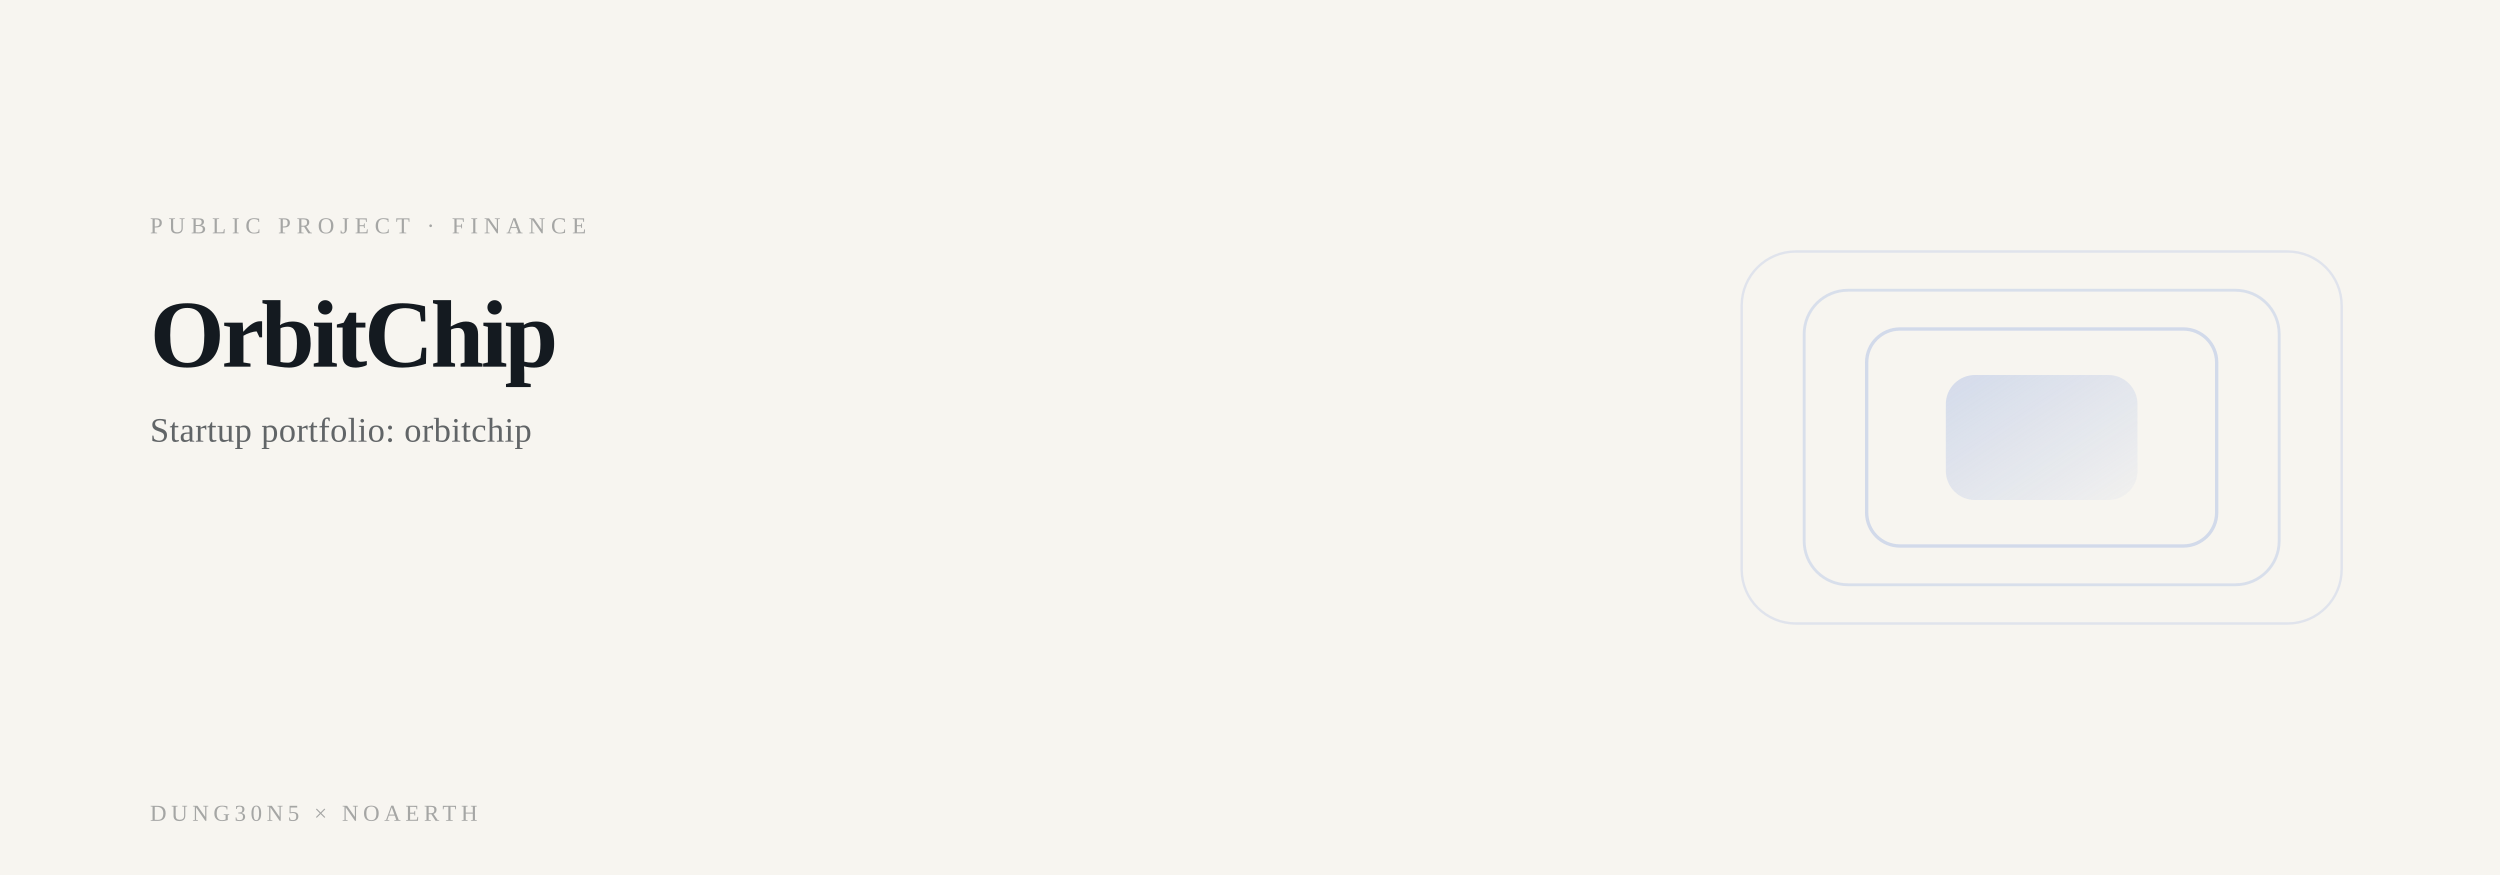
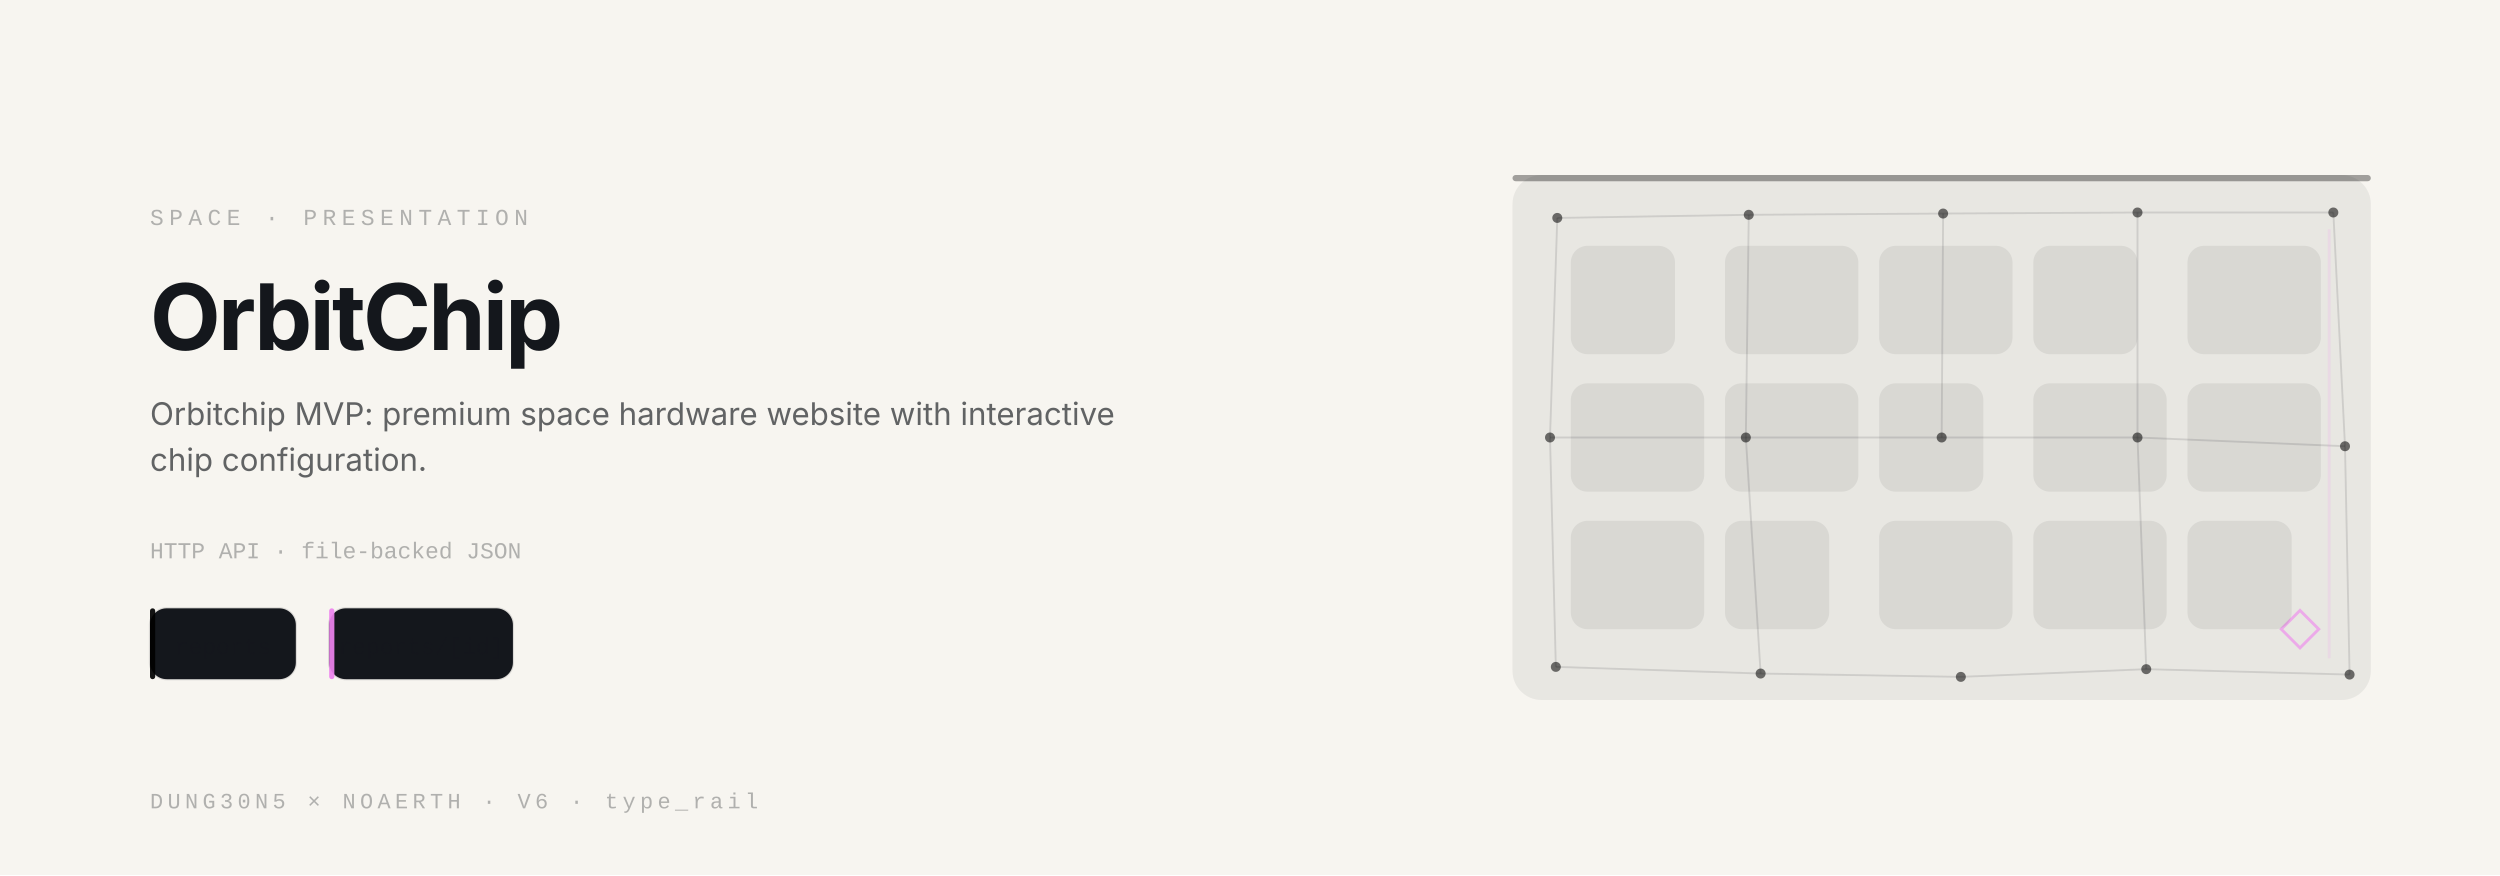
- <svg xmlns="http://www.w3.org/2000/svg" viewBox="0 0 1200 420" width="1200" height="420" role="img" aria-label="OrbitChip: ledger columns with allocation flow between them. Motion depicts capital enters, allocates across positions, and settles into an outcome.">
-   <defs>
-     <linearGradient id="hero-orbitchip-light-a" x1="0" y1="0" x2="1" y2="1">
-       <stop offset="0" stop-color="#8fa8e0" stop-opacity="0.85" />
-       <stop offset="1" stop-color="#8fa8e0" stop-opacity="0.15" />
-     </linearGradient>
-   </defs>
+ <svg xmlns="http://www.w3.org/2000/svg" viewBox="0 0 1200 420" width="1200" height="420" role="img" aria-label="OrbitChip: a composed grid assembles and a sweep resolves it">
  <rect width="1200" height="420" fill="#f7f5f0" />
-   <rect x="896" y="157.92" width="168" height="104.16" rx="16" fill="none" stroke="#8fa8e0" stroke-width="1.60" opacity="0.36" />
-   <rect x="866" y="139.32" width="228" height="141.36" rx="21" fill="none" stroke="#8fa8e0" stroke-width="1.38" opacity="0.29" />
-   <rect x="836" y="120.72" width="288" height="178.56" rx="26" fill="none" stroke="#8fa8e0" stroke-width="1.16" opacity="0.23" />
-   <rect x="934" y="180" width="92" height="60" rx="14" fill="url(#hero-orbitchip-light-a)" opacity="0.40" />
-   <text x="72" y="112" fill="#141a205c" font-size="11" letter-spacing="2.8">PUBLIC PROJECT · FINANCE</text>
-   <text x="72" y="176" fill="#141a20" font-size="46" font-weight="660" letter-spacing="-1.4">OrbitChip</text>
-   <text x="72" y="212" fill="#141a20a8" font-size="16.5" letter-spacing="0.2">Startup portfolio: orbitchip</text>
-   <rect x="72" y="266" width="106" height="40" rx="9" fill="#141a20" fill-opacity="0.05" stroke="#f4efe424" stroke-width="1.1" opacity="0">
-     <animate attributeName="opacity" from="0" to="1" dur="0.5s" begin="0.50s" fill="freeze" />
-   </rect>
-   <rect x="72" y="266" width="2.5" height="40" rx="1.2" fill="#8fa8e0" opacity="0">
-     <animate attributeName="opacity" from="0" to="0.9" dur="0.5s" begin="0.50s" fill="freeze" />
-   </rect>
-   <text x="125" y="291" fill="#141a20" font-size="11.5" text-anchor="middle" font-family="ui-monospace,SFMono-Regular,Menlo,monospace" opacity="0">capital<animate attributeName="opacity" from="0" to="1" dur="0.5s" begin="0.65s" fill="freeze" />
-   </text>
-   <rect x="194" y="266" width="106" height="40" rx="9" fill="#141a20" fill-opacity="0.05" stroke="#f4efe424" stroke-width="1.1" opacity="0">
-     <animate attributeName="opacity" from="0" to="1" dur="0.5s" begin="1.00s" fill="freeze" />
-   </rect>
-   <rect x="194" y="266" width="2.5" height="40" rx="1.2" fill="#8fa8e0" opacity="0">
-     <animate attributeName="opacity" from="0" to="0.9" dur="0.5s" begin="1.00s" fill="freeze" />
-   </rect>
-   <text x="247" y="291" fill="#141a20" font-size="11.5" text-anchor="middle" font-family="ui-monospace,SFMono-Regular,Menlo,monospace" opacity="0">allocate<animate attributeName="opacity" from="0" to="1" dur="0.5s" begin="1.15s" fill="freeze" />
-   </text>
-   <rect x="316" y="266" width="106" height="40" rx="9" fill="#141a20" fill-opacity="0.05" stroke="#f4efe424" stroke-width="1.1" opacity="0">
-     <animate attributeName="opacity" from="0" to="1" dur="0.5s" begin="1.50s" fill="freeze" />
-   </rect>
-   <rect x="316" y="266" width="2.5" height="40" rx="1.2" fill="#8fa8e0" opacity="0">
-     <animate attributeName="opacity" from="0" to="0.9" dur="0.5s" begin="1.50s" fill="freeze" />
-   </rect>
-   <text x="369" y="291" fill="#141a20" font-size="11.5" text-anchor="middle" font-family="ui-monospace,SFMono-Regular,Menlo,monospace" opacity="0">mark<animate attributeName="opacity" from="0" to="1" dur="0.5s" begin="1.65s" fill="freeze" />
-   </text>
-   <rect x="438" y="266" width="106" height="40" rx="9" fill="#141a20" fill-opacity="0.05" stroke="#f4efe424" stroke-width="1.1" opacity="0">
-     <animate attributeName="opacity" from="0" to="1" dur="0.5s" begin="2.00s" fill="freeze" />
-   </rect>
-   <rect x="438" y="266" width="2.5" height="40" rx="1.2" fill="#e7c27a" opacity="0">
-     <animate attributeName="opacity" from="0" to="0.9" dur="0.5s" begin="2.00s" fill="freeze" />
-   </rect>
-   <text x="491" y="291" fill="#141a20" font-size="11.5" text-anchor="middle" font-family="ui-monospace,SFMono-Regular,Menlo,monospace" opacity="0">settle<animate attributeName="opacity" from="0" to="1" dur="0.5s" begin="2.15s" fill="freeze" />
-   </text>
-   <text x="72" y="394" fill="#141a205c" font-size="11" letter-spacing="2.2">DUNG30N5 × NOAERTH</text>
+   <text x="72" y="108" font-family="ui-monospace, SFMono-Regular, Menlo, Monaco, Consolas, 'Liberation Mono', monospace" font-size="11" letter-spacing="2.6" fill="#14171c4f">SPACE · PRESENTATION</text>
+   <text x="72" y="168" font-family="-apple-system, BlinkMacSystemFont, 'Segoe UI', Inter, Helvetica, Arial, sans-serif" font-size="44" font-weight="660" letter-spacing="-1.2" fill="#14171c">OrbitChip</text>
+   <text x="72" y="204" font-family="-apple-system, BlinkMacSystemFont, 'Segoe UI', Inter, Helvetica, Arial, sans-serif" font-size="15" fill="#14171ca8">Orbitchip MVP: premium space hardware website with interactive</text>
+   <text x="72" y="226" font-family="-apple-system, BlinkMacSystemFont, 'Segoe UI', Inter, Helvetica, Arial, sans-serif" font-size="15" fill="#14171ca8">chip configuration.</text>
+   <text x="72" y="268" font-family="ui-monospace, SFMono-Regular, Menlo, Monaco, Consolas, 'Liberation Mono', monospace" font-size="11" fill="#14171c4f">HTTP API · file-backed JSON</text>
+   <rect x="72.0" y="292.0" width="70.0" height="34.0" rx="8" fill="#14171c" stroke="#14171c1f" stroke-width="1.1" />
+   <rect x="72.0" y="292.0" width="2.5" height="34.0" rx="1.2" fill="mint" opacity="0.92" />
+   <text x="107.0" y="314" font-family="ui-monospace, SFMono-Regular, Menlo, Monaco, Consolas, 'Liberation Mono', monospace" font-size="11" fill="#14171c" fill-opacity="0.82" text-anchor="middle">reports</text>
+   <rect x="158.0" y="292.0" width="88.2" height="34.0" rx="8" fill="#14171c" stroke="#14171c1f" stroke-width="1.1" />
+   <rect x="158.0" y="292.0" width="2.5" height="34.0" rx="1.2" fill="violet" opacity="0.92" />
+   <text x="202.1" y="314" font-family="ui-monospace, SFMono-Regular, Menlo, Monaco, Consolas, 'Liberation Mono', monospace" font-size="11" fill="#14171c" fill-opacity="0.82" text-anchor="middle">reports/[id]</text>
+   <rect x="726.0" y="84.0" width="412.0" height="252.0" rx="14" fill="mint" fill-opacity="0.06" />
+   <rect x="729.0" y="87.0" width="406.0" height="246.0" rx="12" fill="none" stroke="mint" stroke-width="1" stroke-opacity="0.18" />
+   <line x1="747.5" y1="104.6" x2="839.4" y2="103.1" stroke="#14171c1f" stroke-width="0.9" />
+   <line x1="747.5" y1="104.6" x2="744.0" y2="210.0" stroke="#14171c1f" stroke-width="0.9" />
+   <line x1="839.4" y1="103.1" x2="932.7" y2="102.5" stroke="#14171c1f" stroke-width="0.9" />
+   <line x1="839.4" y1="103.1" x2="838.0" y2="210.0" stroke="#14171c1f" stroke-width="0.9" />
+   <line x1="932.7" y1="102.5" x2="1026.0" y2="102.0" stroke="#14171c1f" stroke-width="0.9" />
+   <line x1="932.7" y1="102.5" x2="932.0" y2="210.0" stroke="#14171c1f" stroke-width="0.9" />
+   <line x1="1026.0" y1="102.0" x2="1120.0" y2="102.0" stroke="#14171c1f" stroke-width="0.9" />
+   <line x1="1026.0" y1="102.0" x2="1026.0" y2="210.0" stroke="#14171c1f" stroke-width="0.9" />
+   <line x1="1120.0" y1="102.0" x2="1125.6" y2="214.2" stroke="#14171c1f" stroke-width="0.9" />
+   <line x1="744.0" y1="210.0" x2="838.0" y2="210.0" stroke="#14171c1f" stroke-width="0.9" />
+   <line x1="744.0" y1="210.0" x2="746.8" y2="320.1" stroke="#14171c1f" stroke-width="0.9" />
+   <line x1="838.0" y1="210.0" x2="932.0" y2="210.0" stroke="#14171c1f" stroke-width="0.9" />
+   <line x1="838.0" y1="210.0" x2="845.1" y2="323.3" stroke="#14171c1f" stroke-width="0.9" />
+   <line x1="932.0" y1="210.0" x2="1026.0" y2="210.0" stroke="#14171c1f" stroke-width="0.9" />
+   <line x1="1026.0" y1="210.0" x2="1125.6" y2="214.2" stroke="#14171c1f" stroke-width="0.9" />
+   <line x1="1026.0" y1="210.0" x2="1030.2" y2="321.2" stroke="#14171c1f" stroke-width="0.9" />
+   <line x1="1125.6" y1="214.2" x2="1127.8" y2="323.8" stroke="#14171c1f" stroke-width="0.9" />
+   <line x1="746.8" y1="320.1" x2="845.1" y2="323.3" stroke="#14171c1f" stroke-width="0.9" />
+   <line x1="845.1" y1="323.3" x2="941.2" y2="324.9" stroke="#14171c1f" stroke-width="0.9" />
+   <line x1="941.2" y1="324.9" x2="1030.2" y2="321.2" stroke="#14171c1f" stroke-width="0.9" />
+   <line x1="1030.2" y1="321.2" x2="1127.8" y2="323.8" stroke="#14171c1f" stroke-width="0.9" />
+   <circle cx="747.5" cy="104.6" r="2.4" fill="mint" opacity="0.55" />
+   <circle cx="839.4" cy="103.1" r="2.4" fill="mint" opacity="0.55" />
+   <circle cx="932.7" cy="102.5" r="2.4" fill="mint" opacity="0.55" />
+   <circle cx="1026.0" cy="102.0" r="2.4" fill="mint" opacity="0.55" />
+   <circle cx="1120.0" cy="102.0" r="2.4" fill="mint" opacity="0.55" />
+   <circle cx="744.0" cy="210.0" r="2.4" fill="mint" opacity="0.55" />
+   <circle cx="838.0" cy="210.0" r="2.4" fill="mint" opacity="0.55" />
+   <circle cx="932.0" cy="210.0" r="2.4" fill="mint" opacity="0.55" />
+   <circle cx="1026.0" cy="210.0" r="2.4" fill="mint" opacity="0.55" />
+   <circle cx="1125.6" cy="214.2" r="2.4" fill="mint" opacity="0.55" />
+   <circle cx="746.8" cy="320.1" r="2.4" fill="mint" opacity="0.55" />
+   <circle cx="845.1" cy="323.3" r="2.4" fill="mint" opacity="0.55" />
+   <circle cx="941.2" cy="324.9" r="2.4" fill="mint" opacity="0.55" />
+   <circle cx="1030.2" cy="321.2" r="2.4" fill="mint" opacity="0.55" />
+   <circle cx="1127.8" cy="323.8" r="2.4" fill="mint" opacity="0.55" />
+   <rect x="726.0" y="84.0" width="412.0" height="3" rx="1.5" fill="mint" opacity="0.35" />
+   <path d="M1095.0 302.0 l9 -9 l9 9 l-9 9 z" fill="none" stroke="violet" stroke-width="1.4" opacity="0.6" />
+   <rect x="754" y="118" width="50" height="52" rx="8" fill="mint" fill-opacity="0.08" stroke="mint" stroke-width="1" stroke-opacity="0.4" opacity="0.85" />
+   <rect x="828" y="118" width="64" height="52" rx="8" fill="mint" fill-opacity="0.08" stroke="mint" stroke-width="1" stroke-opacity="0.4" opacity="0.85" />
+   <rect x="902" y="118" width="64" height="52" rx="8" fill="mint" fill-opacity="0.08" stroke="mint" stroke-width="1" stroke-opacity="0.4" opacity="0.85" />
+   <rect x="976" y="118" width="50" height="52" rx="8" fill="mint" fill-opacity="0.08" stroke="mint" stroke-width="1" stroke-opacity="0.4" opacity="0.85" />
+   <rect x="1050" y="118" width="64" height="52" rx="8" fill="mint" fill-opacity="0.08" stroke="mint" stroke-width="1" stroke-opacity="0.4" opacity="0.85" />
+   <rect x="754" y="184" width="64" height="52" rx="8" fill="mint" fill-opacity="0.08" stroke="mint" stroke-width="1" stroke-opacity="0.4" opacity="0.85" />
+   <rect x="828" y="184" width="64" height="52" rx="8" fill="mint" fill-opacity="0.08" stroke="mint" stroke-width="1" stroke-opacity="0.4" opacity="0.85" />
+   <rect x="902" y="184" width="50" height="52" rx="8" fill="mint" fill-opacity="0.08" stroke="mint" stroke-width="1" stroke-opacity="0.4" opacity="0.85" />
+   <rect x="976" y="184" width="64" height="52" rx="8" fill="mint" fill-opacity="0.08" stroke="mint" stroke-width="1" stroke-opacity="0.4" opacity="0.85" />
+   <rect x="1050" y="184" width="64" height="52" rx="8" fill="mint" fill-opacity="0.08" stroke="mint" stroke-width="1" stroke-opacity="0.4" opacity="0.85" />
+   <rect x="754" y="250" width="64" height="52" rx="8" fill="mint" fill-opacity="0.08" stroke="mint" stroke-width="1" stroke-opacity="0.4" opacity="0.85" />
+   <rect x="828" y="250" width="50" height="52" rx="8" fill="mint" fill-opacity="0.08" stroke="mint" stroke-width="1" stroke-opacity="0.4" opacity="0.85" />
+   <rect x="902" y="250" width="64" height="52" rx="8" fill="mint" fill-opacity="0.08" stroke="mint" stroke-width="1" stroke-opacity="0.4" opacity="0.85" />
+   <rect x="976" y="250" width="64" height="52" rx="8" fill="mint" fill-opacity="0.08" stroke="mint" stroke-width="1" stroke-opacity="0.4" opacity="0.85" />
+   <rect x="1050" y="250" width="50" height="52" rx="8" fill="mint" fill-opacity="0.08" stroke="mint" stroke-width="1" stroke-opacity="0.4" opacity="0.85" />
+   <line x1="1118" y1="110" x2="1118" y2="316" stroke="violet" stroke-width="1.4" opacity="0.14" />
+   <text x="72" y="388" font-family="ui-monospace, SFMono-Regular, Menlo, Monaco, Consolas, 'Liberation Mono', monospace" font-size="10.5" letter-spacing="2.1" fill="#14171c4f">DUNG30N5 × NOAERTH · V6 · type_rail</text>
</svg>
